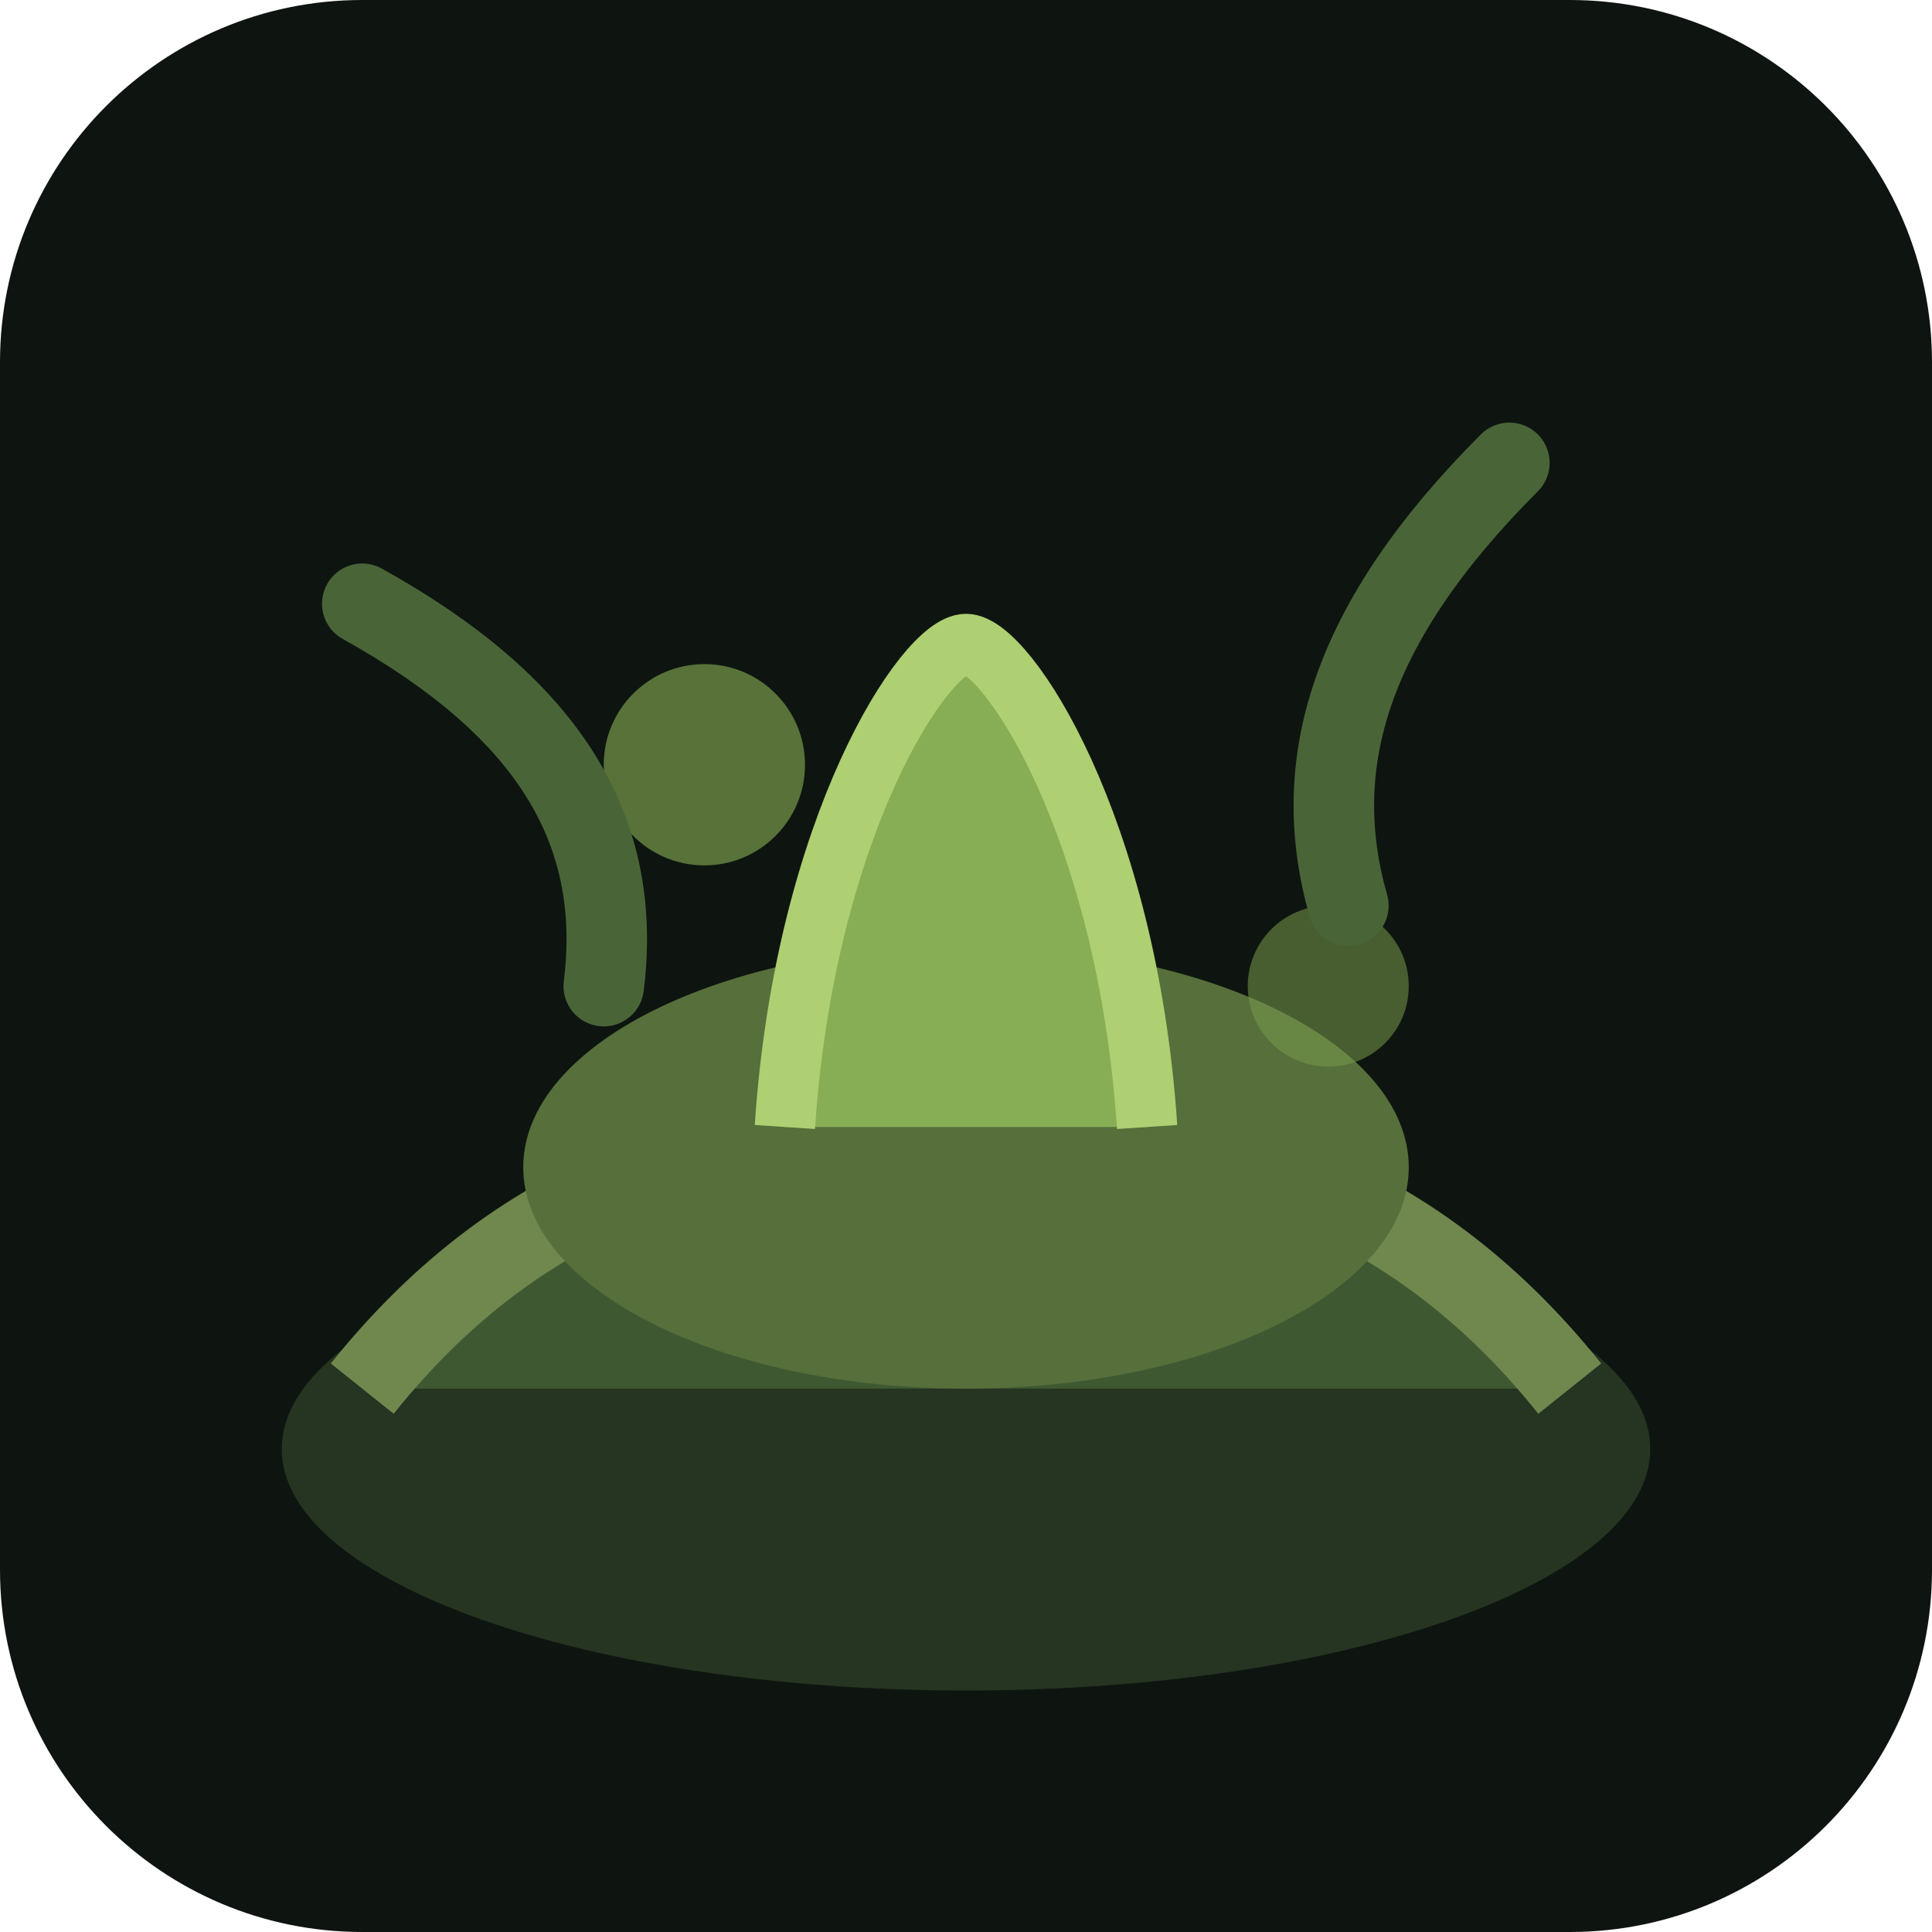
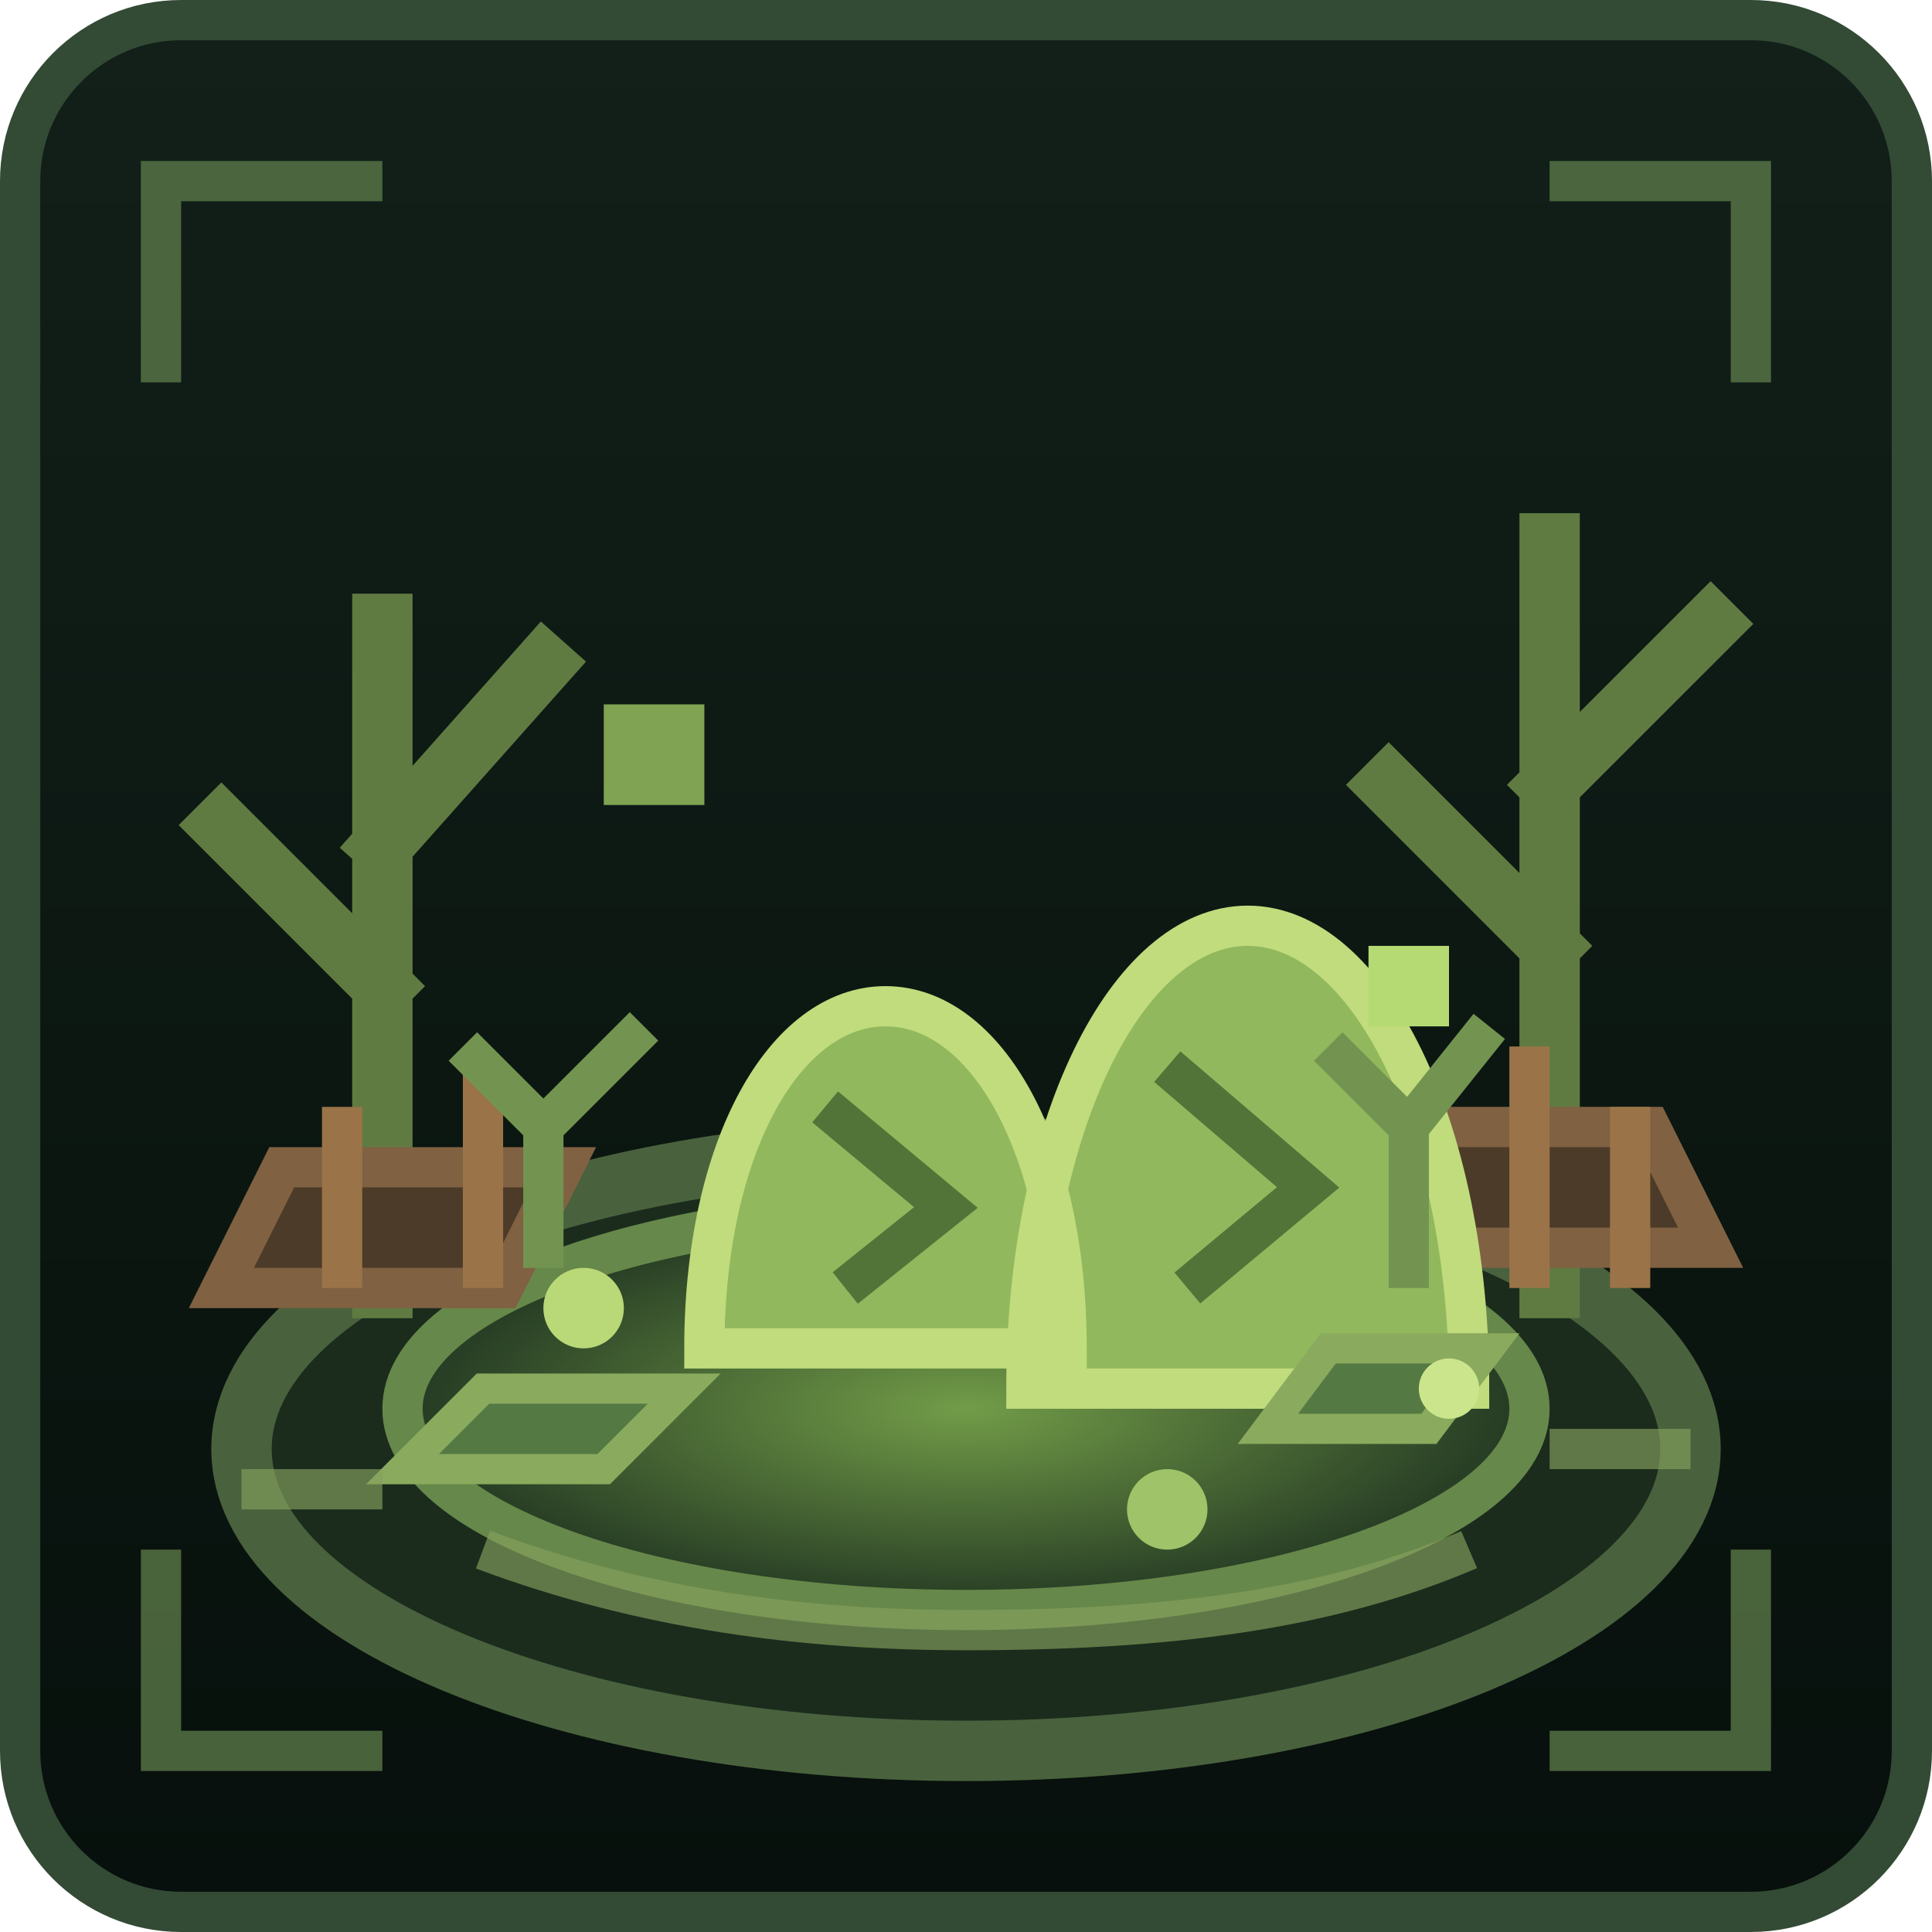
<svg xmlns="http://www.w3.org/2000/svg" viewBox="0 0 96 96" role="img" aria-labelledby="title">
-   <rect width="96" height="96" rx="18" fill="#0e1510" />
-   <ellipse cx="48" cy="72" rx="34" ry="12" fill="#253521" />
-   <path d="M18 69c8-10 18-13 30-13s22 3 30 13" fill="#3e5932" stroke="#70874e" stroke-width="4" />
-   <ellipse cx="48" cy="58" rx="22" ry="11" fill="#566f3b" />
-   <path d="M39 56c1-15 7-24 9-24s8 9 9 24" fill="#87ad55" stroke="#aecf72" stroke-width="3" />
-   <circle cx="35" cy="38" r="5" fill="#789a4a" opacity=".7" />
-   <circle cx="66" cy="49" r="4" fill="#789a4a" opacity=".55" />
-   <path d="M18 30c9 5 13 11 12 19M75 23c-8 8-10 15-8 22" fill="none" stroke="#496538" stroke-width="4" stroke-linecap="round" />
+   <defs>
+     <linearGradient id="bg" x1="0" y1="0" x2="0" y2="1">
+       <stop stop-color="#122019" />
+       <stop offset="1" stop-color="#07100c" />
+     </linearGradient>
+     <radialGradient id="pool">
+       <stop stop-color="#729c48" />
+       <stop offset="1" stop-color="#243923" />
+     </radialGradient>
+   </defs>
+   <rect x="1" y="1" width="94" height="94" rx="8" fill="url(#bg)" stroke="#334a35" stroke-width="2" />
+   <path d="M8 19V9h11M77 9h10v10M8 77v10h11M77 87h10V77" fill="none" stroke="#64844e" stroke-width="2" opacity=".7" />
+   <ellipse cx="48" cy="72" rx="36" ry="15" fill="#1b2c1d" stroke="#49623d" stroke-width="3" />
+   <ellipse cx="48" cy="70" rx="28" ry="10" fill="url(#pool)" stroke="#66884a" stroke-width="2" />
+   <path d="M19 64V31m0 11 8-9m-8 16-8-8m66 23V27m0 12 8-8m-8 16-8-8" fill="none" stroke="#607b42" stroke-width="3" stroke-linecap="square" />
+   <path d="M14 58h14l-3 6H11l3-6Zm54-2h14l3 6H70l-2-6Z" fill="#4c3b28" stroke="#806142" stroke-width="2" />
+   <path d="M17 55v9m7-11v11m52-12v12m5-9v9" stroke="#9a7448" stroke-width="2" />
+   <path d="M35 67c0-10 4-17 9-17s9 7 9 17H35Zm16 2c0-13 5-23 11-23s11 10 11 23H51Z" fill="#91b85d" stroke="#c0dc7c" stroke-width="2" />
+   <path d="m41 55 6 5-5 4m16-11 7 6-6 5" fill="none" stroke="#527438" stroke-width="2" />
+   <path d="M24 69h10l-4 4H20l4-4Zm42-2h8l-3 4h-8l3-4Z" fill="#557943" stroke="#8aaa5e" stroke-width="1.5" />
+   <circle cx="29" cy="65" r="2" fill="#b9d978" />
+   <circle cx="58" cy="75" r="2" fill="#9ec368" />
+   <circle cx="72" cy="69" r="1.5" fill="#cbe58c" />
+   <path d="M27 63v-7m0 0-4-4m4 4 5-5M70 64v-8m0 0-4-4m4 4 4-5" fill="none" stroke="#729450" stroke-width="2" />
+   <rect x="30" y="35" width="5" height="5" fill="#9bc563" opacity=".8" />
+   <rect x="68" y="47" width="4" height="4" fill="#b6da73" />
+   <path d="M12 74h7m58-2h7M24 77c8 3 16 4 24 4 10 0 18-1 25-4" fill="none" stroke="#86a25d" stroke-width="2" opacity=".65" />
</svg>
